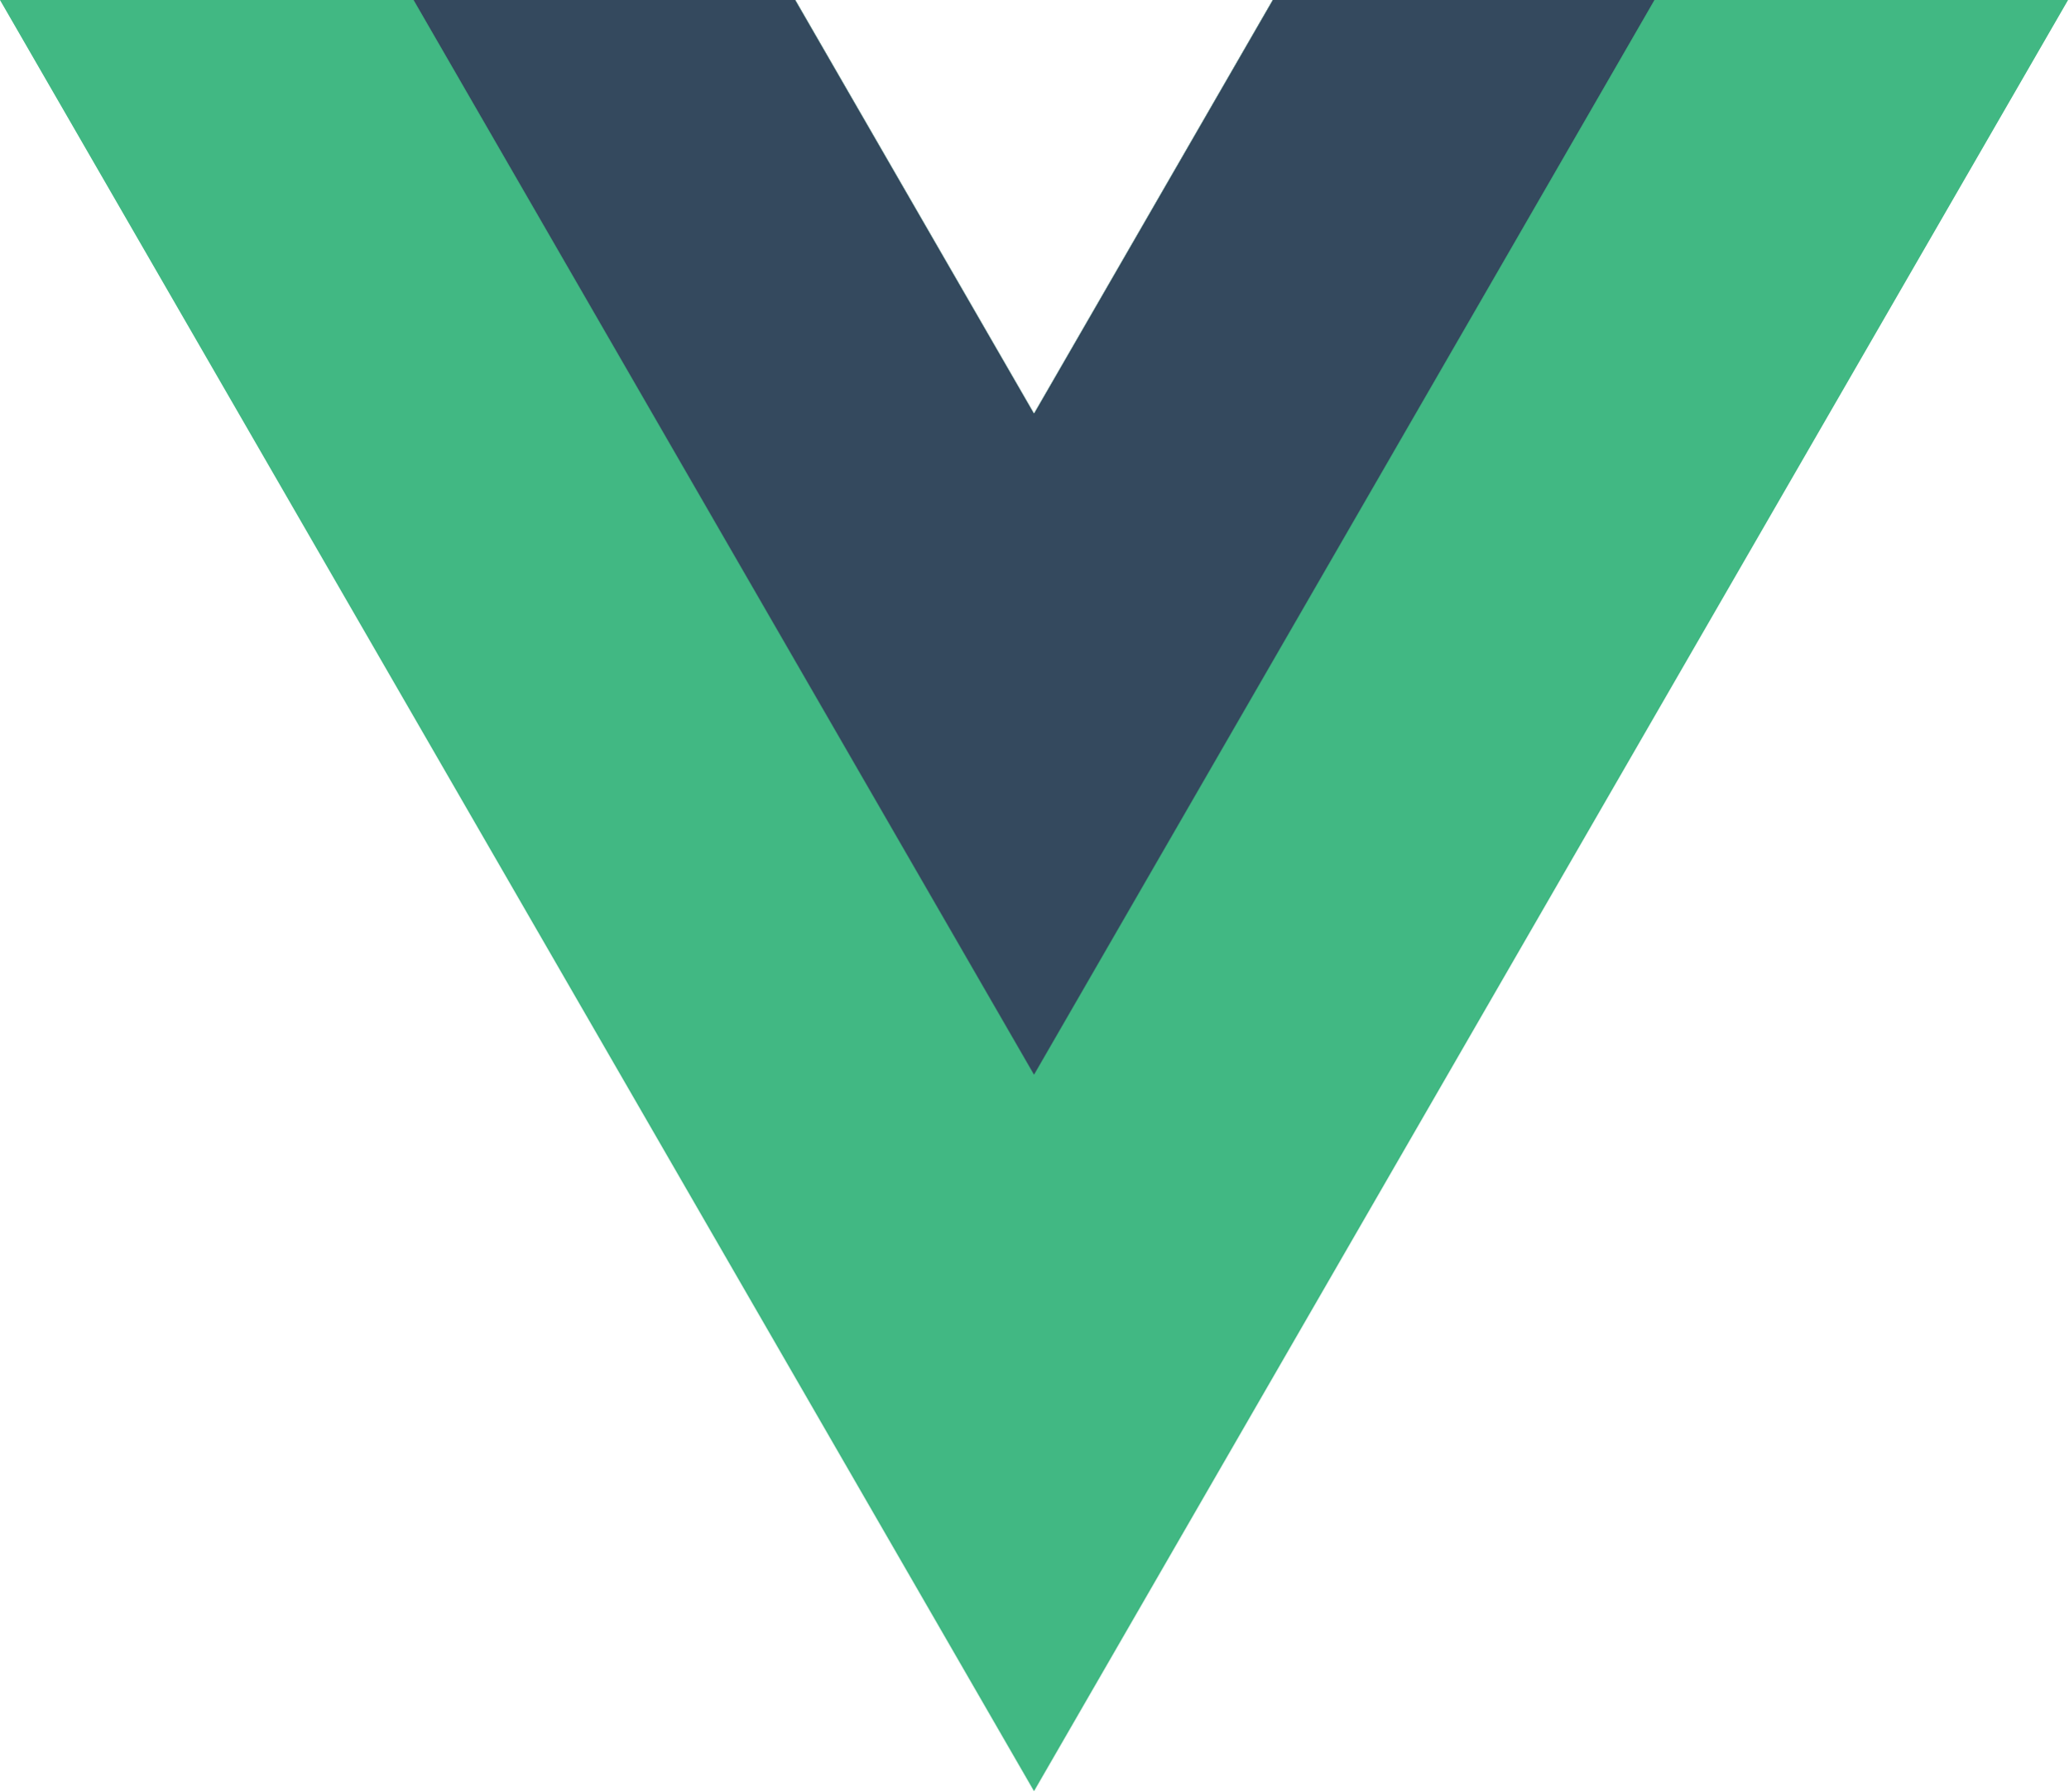
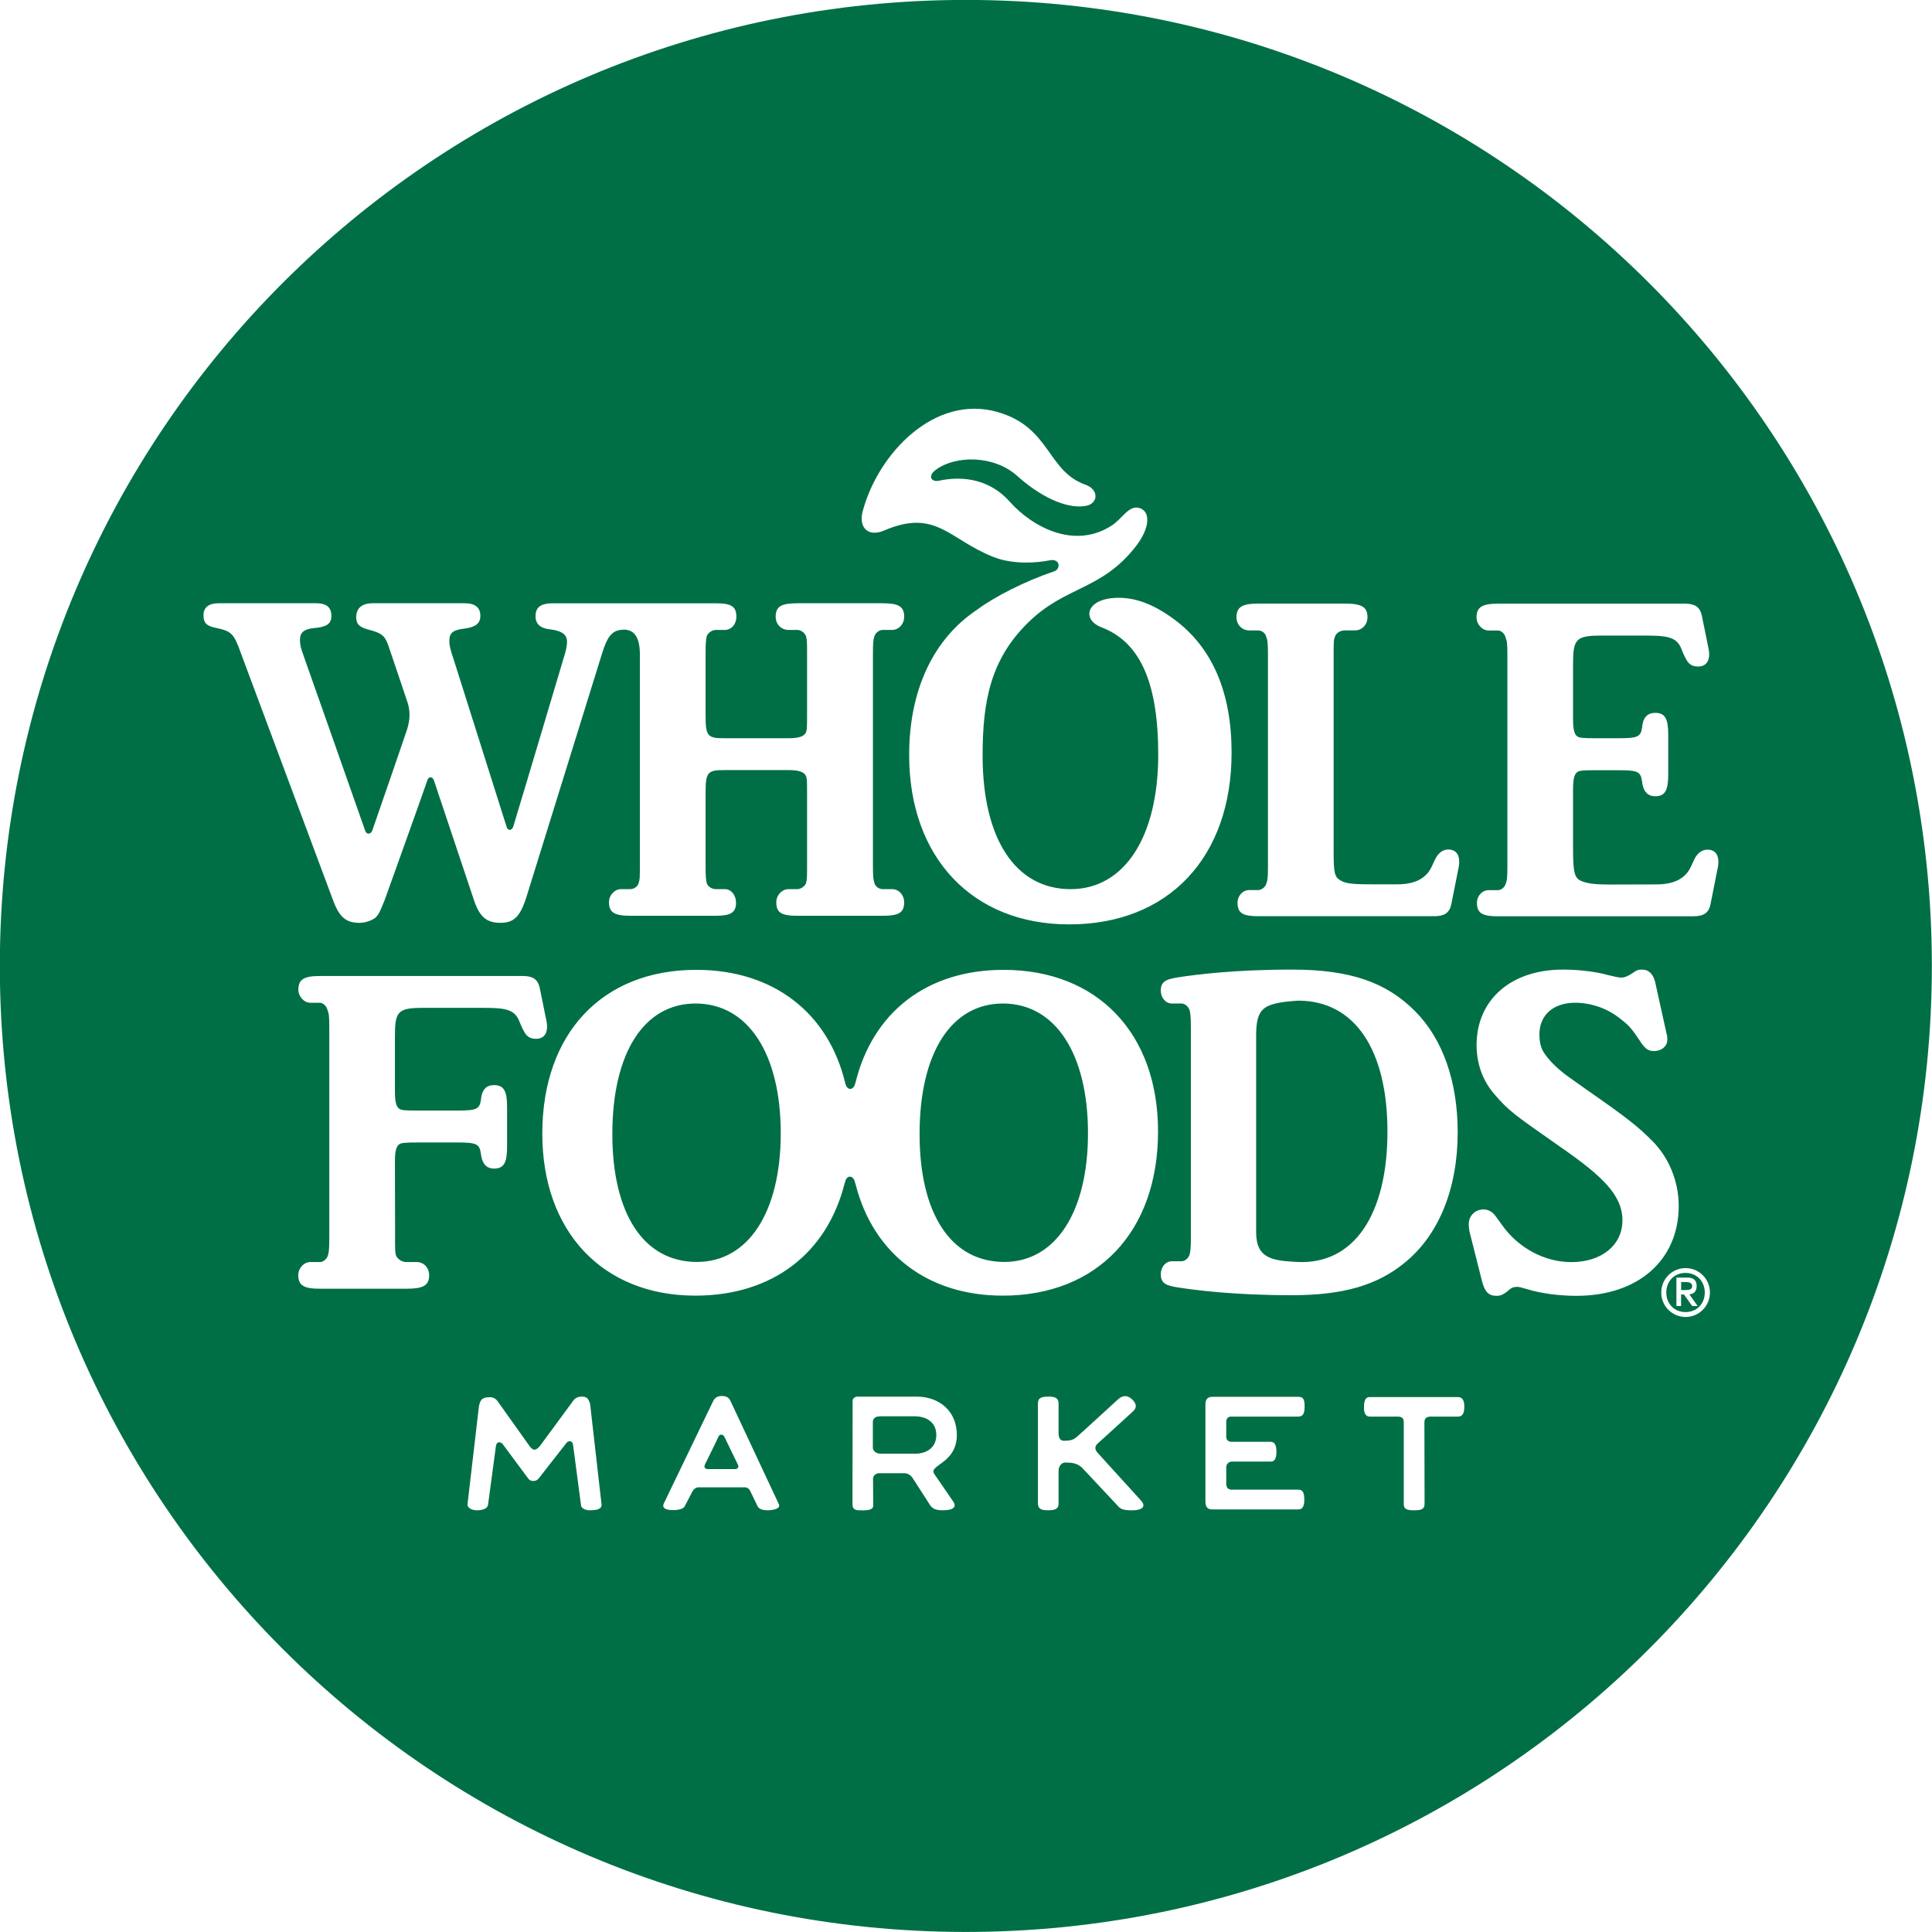
- <svg xmlns="http://www.w3.org/2000/svg" viewBox="0 0 261.76 226.69">
-   <path d="M161.096.001l-30.225 52.351L100.647.001H-.005l130.877 226.688L261.749.001z" fill="#41b883" />
-   <path d="M161.096.001l-30.225 52.351L100.647.001H52.346l78.526 136.01L209.398.001z" fill="#34495e" />
+ <svg xmlns="http://www.w3.org/2000/svg" width="724.53" height="724.53" version="1.1" viewBox="-4.541 -4.541 151.36 151.36">
+   <path d="m97.198 73.86s-0.835 0.056-1.245 0.121c-1.584 0.255-2.055 0.684-2.055 2.634v15.382c0 2.098 1.306 2.223 3.149 2.326 4.497 0.255 7.11-3.74 7.11-10.201 0-6.465-2.595-10.262-6.959-10.262 0 0-0.835 0.056-1.245 0.121-1.584 0.255-2.055 0.684-2.055 2.634v15.382c0 2.098 1.306 2.223 3.149 2.326 4.497 0.255 7.11-3.74 7.11-10.201 0-6.465-2.595-10.262-6.959-10.262m-47.212 0.225c-4.034 0-6.525 3.849-6.525 10.228 0 6.236 2.451 10.011 6.599 10.011 4.035 0 6.565-3.922 6.565-10.08 0-6.236-2.569-10.159-6.639-10.159m24.076 0c-4.035 0-6.531 3.849-6.531 10.228 0 6.236 2.458 10.011 6.604 10.011 4.031 0 6.561-3.922 6.561-10.08 0-6.236-2.565-10.159-6.634-10.159m23.136-0.225s-0.835 0.056-1.245 0.121c-1.584 0.255-2.055 0.684-2.055 2.634v15.382c0 2.098 1.306 2.223 3.149 2.326 4.497 0.255 7.11-3.74 7.11-10.201 0-6.465-2.595-10.262-6.959-10.262 0 0-0.835 0.056-1.245 0.121-1.584 0.255-2.055 0.684-2.055 2.634v15.382c0 2.098 1.306 2.223 3.149 2.326 4.497 0.255 7.11-3.74 7.11-10.201 0-6.465-2.595-10.262-6.959-10.262m-23.136 0.225c-4.035 0-6.531 3.849-6.531 10.228 0 6.236 2.458 10.011 6.604 10.011 4.031 0 6.561-3.922 6.561-10.08 0-6.236-2.565-10.159-6.634-10.159m-24.076 0c-4.034 0-6.525 3.849-6.525 10.228 0 6.236 2.451 10.011 6.599 10.011 4.035 0 6.565-3.922 6.565-10.08 0-6.236-2.569-10.159-6.639-10.159m3.296 36.15c-0.061-0.113-0.965-1.981-1.073-2.215-0.1-0.207-0.35-0.22-0.441 9e-3 -0.104 0.255-0.995 2.046-1.055 2.175-0.1 0.212 0.013 0.351 0.216 0.351h2.131c0.156 0 0.311-0.139 0.221-0.32m-3.296-36.15c-4.034 0-6.525 3.849-6.525 10.228 0 6.236 2.451 10.011 6.599 10.011 4.035 0 6.565-3.922 6.565-10.08 0-6.236-2.569-10.159-6.639-10.159m24.076 0c-4.035 0-6.531 3.849-6.531 10.228 0 6.236 2.458 10.011 6.604 10.011 4.031 0 6.561-3.922 6.561-10.08 0-6.236-2.565-10.159-6.634-10.159m23.136-0.225s-0.835 0.056-1.245 0.121c-1.584 0.255-2.055 0.684-2.055 2.634v15.382c0 2.098 1.306 2.223 3.149 2.326 4.497 0.255 7.11-3.74 7.11-10.201 0-6.465-2.595-10.262-6.959-10.262 0 0-0.835 0.056-1.245 0.121-1.584 0.255-2.055 0.684-2.055 2.634v15.382c0 2.098 1.306 2.223 3.149 2.326 4.497 0.255 7.11-3.74 7.11-10.201 0-6.465-2.595-10.262-6.959-10.262m-23.136 0.225c-4.035 0-6.531 3.849-6.531 10.228 0 6.236 2.458 10.011 6.604 10.011 4.031 0 6.561-3.922 6.561-10.08 0-6.236-2.565-10.159-6.634-10.159m-24.076 0c-4.034 0-6.525 3.849-6.525 10.228 0 6.236 2.451 10.011 6.599 10.011 4.035 0 6.565-3.922 6.565-10.08 0-6.236-2.569-10.159-6.639-10.159m3.296 36.15c-0.061-0.113-0.965-1.981-1.073-2.215-0.1-0.207-0.35-0.22-0.441 9e-3 -0.104 0.255-0.995 2.046-1.055 2.175-0.1 0.212 0.013 0.351 0.216 0.351h2.131c0.156 0 0.311-0.139 0.221-0.32-0.061-0.113-0.965-1.981-1.073-2.215-0.1-0.207-0.35-0.22-0.441 9e-3 -0.104 0.255-0.995 2.046-1.055 2.175-0.1 0.212 0.013 0.351 0.216 0.351h2.131c0.156 0 0.311-0.139 0.221-0.32m-3.296-36.151c-4.034 0-6.525 3.849-6.525 10.228 0 6.236 2.451 10.011 6.599 10.011 4.035 0 6.565-3.922 6.565-10.08 0-6.236-2.569-10.159-6.639-10.159m17.174 32.34h-2.716c-0.281 0-0.575 0.099-0.575 0.449v1.981c0 0.311 0.294 0.492 0.575 0.492h2.716c0.912 0 1.656-0.48 1.656-1.461s-0.744-1.461-1.656-1.461m6.902-32.34c-4.035 0-6.531 3.849-6.531 10.228 0 6.236 2.458 10.011 6.604 10.011 4.031 0 6.561-3.922 6.561-10.08 0-6.236-2.565-10.159-6.634-10.159m23.136-0.225s-0.835 0.056-1.245 0.121c-1.584 0.255-2.055 0.684-2.055 2.634v15.382c0 2.098 1.306 2.223 3.149 2.326 4.497 0.255 7.11-3.74 7.11-10.201 0-6.465-2.595-10.262-6.959-10.262 0 0-0.835 0.056-1.245 0.121-1.584 0.255-2.055 0.684-2.055 2.634v15.382c0 2.098 1.306 2.223 3.149 2.326 4.497 0.255 7.11-3.74 7.11-10.201 0-6.465-2.595-10.262-6.959-10.262m-23.136 0.225c-4.035 0-6.531 3.849-6.531 10.228 0 6.236 2.458 10.011 6.604 10.011 4.031 0 6.561-3.922 6.561-10.08 0-6.236-2.565-10.159-6.634-10.159m-24.076 0c-4.034 0-6.525 3.849-6.525 10.228 0 6.236 2.451 10.011 6.599 10.011 4.035 0 6.565-3.922 6.565-10.08 0-6.236-2.569-10.159-6.639-10.159m17.174 32.34h-2.716c-0.281 0-0.575 0.099-0.575 0.449v1.981c0 0.311 0.294 0.492 0.575 0.492h2.716c0.912 0 1.656-0.48 1.656-1.461s-0.744-1.461-1.656-1.461m-13.878 3.81c-0.061-0.113-0.965-1.981-1.073-2.215-0.1-0.207-0.35-0.22-0.441 9e-3 -0.104 0.255-0.995 2.046-1.055 2.175-0.1 0.212 0.013 0.351 0.216 0.351h2.131c0.156 0 0.311-0.139 0.221-0.32-0.061-0.113-0.965-1.981-1.073-2.215-0.1-0.207-0.35-0.22-0.441 9e-3 -0.104 0.255-0.995 2.046-1.055 2.175-0.1 0.212 0.013 0.351 0.216 0.351h2.131c0.156 0 0.311-0.139 0.221-0.32m-3.296-36.151c-4.034 0-6.525 3.849-6.525 10.228 0 6.236 2.451 10.011 6.599 10.011 4.035 0 6.565-3.922 6.565-10.08 0-6.236-2.569-10.159-6.639-10.159m17.174 32.34h-2.716c-0.281 0-0.575 0.099-0.575 0.449v1.981c0 0.311 0.294 0.492 0.575 0.492h2.716c0.912 0 1.656-0.48 1.656-1.461s-0.744-1.461-1.656-1.461m6.902-32.34c-4.035 0-6.531 3.849-6.531 10.228 0 6.236 2.458 10.011 6.604 10.011 4.031 0 6.561-3.922 6.561-10.08 0-6.236-2.565-10.159-6.634-10.159m23.136-0.225s-0.835 0.056-1.245 0.121c-1.584 0.255-2.055 0.684-2.055 2.634v15.382c0 2.098 1.306 2.223 3.149 2.326 4.497 0.255 7.11-3.74 7.11-10.201 0-6.465-2.595-10.262-6.959-10.262 0 0-0.835 0.056-1.245 0.121-1.584 0.255-2.055 0.684-2.055 2.634v15.382c0 2.098 1.306 2.223 3.149 2.326 4.497 0.255 7.11-3.74 7.11-10.201 0-6.465-2.595-10.262-6.959-10.262m-23.136 0.225c-4.035 0-6.531 3.849-6.531 10.228 0 6.236 2.458 10.011 6.604 10.011 4.031 0 6.561-3.922 6.561-10.08 0-6.236-2.565-10.159-6.634-10.159m-24.076 0c-4.034 0-6.525 3.849-6.525 10.228 0 6.236 2.451 10.011 6.599 10.011 4.035 0 6.565-3.922 6.565-10.08 0-6.236-2.569-10.159-6.639-10.159m17.174 32.34h-2.716c-0.281 0-0.575 0.099-0.575 0.449v1.981c0 0.311 0.294 0.492 0.575 0.492h2.716c0.912 0 1.656-0.48 1.656-1.461s-0.744-1.461-1.656-1.461m-13.878 3.81c-0.061-0.113-0.965-1.981-1.073-2.215-0.1-0.207-0.35-0.22-0.441 9e-3 -0.104 0.255-0.995 2.046-1.055 2.175-0.1 0.212 0.013 0.351 0.216 0.351h2.131c0.156 0 0.311-0.139 0.221-0.32m74.755-14.017c0-0.255-0.255-0.316-0.506-0.316h-0.345v0.627h0.259c0.316 0 0.593-0.018 0.593-0.311m0 1.565-0.64-0.904h-0.216v0.904h-0.381v-2.231h0.839c0.524 0 0.761 0.207 0.761 0.666 0 0.445-0.246 0.618-0.57 0.652l0.647 0.912zm-0.515-2.595c-0.861 0-1.501 0.645-1.501 1.535 0 0.891 0.64 1.531 1.501 1.531 0.865 0 1.5-0.64 1.5-1.531 0-0.89-0.635-1.535-1.5-1.535m-75.318 12.831c-0.1-0.207-0.35-0.22-0.441 9e-3 -0.104 0.255-0.995 2.046-1.055 2.175-0.1 0.212 0.013 0.351 0.216 0.351h2.131c0.156 0 0.311-0.139 0.221-0.32-0.061-0.113-0.965-1.981-1.073-2.215m-2.224-33.935c-4.034 0-6.525 3.849-6.525 10.228 0 6.236 2.451 10.011 6.599 10.011 4.035 0 6.565-3.922 6.565-10.08 0-6.236-2.569-10.159-6.639-10.159m17.174 32.34h-2.716c-0.281 0-0.575 0.099-0.575 0.449v1.981c0 0.311 0.294 0.493 0.575 0.493h2.716c0.912 0 1.656-0.48 1.656-1.461s-0.744-1.461-1.656-1.461m6.902-32.34c-4.035 0-6.531 3.849-6.531 10.228 0 6.236 2.458 10.011 6.604 10.011 4.031 0 6.561-3.922 6.561-10.08 0-6.236-2.565-10.159-6.634-10.159m30.095 10.038c0-6.465-2.595-10.262-6.959-10.262 0 0-0.835 0.056-1.245 0.121-1.584 0.255-2.055 0.684-2.055 2.634v15.382c0 2.098 1.306 2.223 3.149 2.326 4.497 0.255 7.11-3.74 7.11-10.201m25.32-17.8c-0.146 0.674-0.566 0.921-1.306 0.921l-0.938 4e-3h-14.398c-1.236 0-1.656-0.246-1.656-1.064 0-0.54 0.42-0.986 0.912-0.986h0.744c0.255 0 0.511-0.225 0.589-0.471 0.113-0.299 0.142-0.48 0.142-1.47v-16.416c0-0.951-0.03-1.143-0.142-1.44-0.077-0.325-0.372-0.545-0.589-0.545h-0.744c-0.492 0-0.943-0.48-0.943-1.025 0-0.814 0.45-1.077 1.686-1.077h14.656c0.74 0 1.155 0.247 1.306 0.921l0.519 2.553c0.199 0.943-0.134 1.449-0.804 1.449-0.355 0-0.696-0.091-0.944-0.571-0.043-0.074-0.194-0.341-0.362-0.791-0.359-0.944-1.099-1.06-2.808-1.06h-3.459c-2.002 0-2.228 0.264-2.228 2.214v4.36c0 0.821 0.116 1.18 0.338 1.327 0.169 0.116 0.441 0.142 1.492 0.142h1.708c1.54 0 1.76-0.113 1.873-0.848l0.026-0.225c0.113-0.623 0.441-0.916 0.995-0.916 0.769 0 1.025 0.436 1.025 1.725v3.084c0 1.284-0.256 1.725-1.025 1.725-0.554 0-0.882-0.333-0.995-0.955l-0.039-0.242c-0.109-0.735-0.329-0.844-1.873-0.844h-1.695c-1.051 0-1.324 0.026-1.492 0.142-0.221 0.147-0.338 0.502-0.338 1.329v4.652c0 1.942 0.116 2.353 0.696 2.578 0.471 0.177 0.981 0.255 2.184 0.255l3.65-9e-3c1.31 0 2.236-0.41 2.69-1.361 0.207-0.432 0.273-0.598 0.316-0.671 0.246-0.48 0.635-0.691 0.994-0.691 0.666 0 0.995 0.506 0.8 1.449l-0.566 2.85zm-1.95 32.314c-1.06 0-1.907-0.856-1.907-1.913 0-1.064 0.848-1.915 1.907-1.915 1.055 0 1.907 0.851 1.907 1.915 0 1.056-0.853 1.913-1.907 1.913m-8.55-1.656c-1.354 0-2.806-0.191-3.854-0.52-0.527-0.142-0.588-0.181-0.795-0.181-0.311 0-0.468 0.074-0.782 0.364-0.346 0.264-0.527 0.337-0.853 0.337-0.614 0-0.916-0.337-1.133-1.216l-0.926-3.671c-0.069-0.22-0.095-0.554-0.095-0.735 0-0.652 0.506-1.146 1.159-1.146 0.381 0 0.696 0.195 0.921 0.494l0.527 0.726c1.271 1.795 3.326 2.906 5.424 2.906 2.382 0 4.009-1.333 4.009-3.274 0-0.995-0.411-1.873-1.194-2.755-0.795-0.877-1.781-1.686-3.893-3.152-3.476-2.435-3.801-2.656-4.942-3.97-0.925-1.073-1.397-2.388-1.397-3.854 0-3.559 2.708-5.911 6.751-5.911 1.038 0 2.098 0.099 3.166 0.329 0.111 0.039 0.41 0.107 0.929 0.225 0.169 0.034 0.36 0.072 0.502 0.072 0.242 0 0.522-0.12 0.843-0.333 0.364-0.264 0.48-0.294 0.775-0.294 0.54 0 0.886 0.367 1.034 1.025l0.877 3.97c0.065 0.172 0.065 0.394 0.065 0.51 0 0.48-0.429 0.877-1.055 0.877-0.394 0-0.636-0.146-0.974-0.618-0.826-1.25-0.981-1.394-1.748-1.985-0.985-0.77-2.249-1.181-3.45-1.181-1.696 0-2.794 0.965-2.794 2.47 0 0.54 0.095 1.097 0.397 1.504 0.371 0.554 0.96 1.134 1.686 1.688 0.454 0.324 1.034 0.744 1.816 1.289 2.897 2.019 3.849 2.755 5.03 3.961 1.241 1.284 1.985 3.118 1.985 5.004 0 4.242-3.166 7.045-8.014 7.045m-9.268 9.461h-2.136c-0.294 0-0.506 0.096-0.506 0.45l0.013 6.388c0 0.45-0.32 0.502-0.821 0.502-0.484 0-0.809-0.049-0.809-0.485v-6.396c0-0.311-0.113-0.459-0.501-0.459h-2.163c-0.35 0-0.45-0.336-0.45-0.618 0-0.311-0.026-0.912 0.438-0.912h6.901c0.311 0 0.519 0.172 0.519 0.744 0 0.506-0.134 0.786-0.484 0.786m-17.749 1.976h3.049c0.367 0 0.464 0.321 0.464 0.787 0 0.406-0.087 0.761-0.429 0.761h-3.04c-0.242 0-0.463 0.169-0.463 0.45v1.292c0 0.311 0.169 0.459 0.419 0.459h5.229c0.346 0 0.468 0.229 0.468 0.8 0 0.411-0.095 0.749-0.463 0.749h-6.734c-0.39 0-0.55-0.186-0.55-0.649v-7.586c0-0.345 0.139-0.588 0.541-0.588h6.755c0.403 0 0.475 0.268 0.475 0.748 0 0.446-0.06 0.8-0.496 0.8h-5.281c-0.211 0-0.362 0.165-0.362 0.394v1.194c0 0.251 0.181 0.389 0.419 0.389m-5.548-13.125c0-0.554 0.367-1.02 0.873-1.02h0.749c0.251 0 0.501-0.195 0.623-0.48 0.074-0.264 0.113-0.485 0.113-1.445v-16.342c0-0.956-0.039-1.18-0.113-1.445-0.121-0.28-0.371-0.48-0.623-0.48h-0.749c-0.505 0-0.873-0.466-0.873-1.02 0-0.8 0.552-0.912 1.621-1.073 1.073-0.156 4.065-0.566 8.645-0.566 4.575 0 7.416 0.994 9.665 3.269 2.159 2.167 3.33 5.505 3.33 9.471 0 4.441-1.496 8.113-4.22 10.28-2.115 1.712-4.77 2.491-8.775 2.491-4.58 0-7.572-0.411-8.645-0.568-1.069-0.155-1.621-0.268-1.621-1.073m-12.391 1.674c-5.92 0-10.158-3.342-11.52-8.731-0.018-0.039-0.03-0.077-0.039-0.121-0.121-0.605-0.666-0.649-0.796-4e-3 0 0.021-0.018 0.043-0.026 0.065-1.375 5.466-5.635 8.791-11.694 8.791-7.261 0-11.988-5.025-11.988-12.689 0-7.844 4.692-12.835 12.061-12.835 6.05 0 10.354 3.374 11.672 8.874 0.139 0.631 0.675 0.584 0.791-0.016 0-9e-3 0-0.018 0.013-0.022 1.345-5.501 5.579-8.835 11.602-8.835 7.335 0 12.1 4.951 12.1 12.654 0 7.845-4.73 12.87-12.174 12.87m10.164 16.819c-0.744 0-0.948-0.116-1.137-0.346l-2.824-3.014c-0.385-0.334-0.77-0.385-1.298-0.385-0.295 0-0.524 0.302-0.524 0.652v2.569c0 0.489-0.419 0.52-0.877 0.52-0.485 0-0.74-0.135-0.74-0.524v-7.841c0-0.463 0.29-0.54 0.861-0.54 0.45 0 0.756 0.104 0.756 0.527v2.366c0 0.38 0.174 0.566 0.411 0.566 0.688 0 0.835-0.147 1.09-0.367 0.285-0.242 3.183-2.902 3.183-2.902 0.364-0.311 0.731-0.306 1.081 0.03 0.29 0.278 0.419 0.589 0.095 0.909-0.225 0.22-2.768 2.521-2.768 2.521-0.316 0.273-0.237 0.527-0.021 0.765 0 0 3.053 3.365 3.373 3.711 0.48 0.522 0.039 0.782-0.661 0.782m-15.518-2.846c0.07 0.105 1.306 1.899 1.488 2.167 0.273 0.406 0.026 0.675-0.816 0.675-0.471 0-0.787-0.083-0.991-0.385l-1.37-2.129c-0.156-0.237-0.381-0.389-0.689-0.389h-1.959c-0.237 0-0.463 0.195-0.463 0.432l0.013 2.124c0 0.419-0.812 0.35-1.08 0.35-0.351 0-0.545-0.1-0.545-0.492l0.013-8.075c0-0.211 0.181-0.338 0.376-0.338h4.645c1.794 0 3.144 1.155 3.144 3.006 0 1.6-1.155 2.124-1.617 2.516-0.229 0.2-0.285 0.338-0.147 0.536m-13.055 2.846c-0.269 0-0.675-0.044-0.801-0.338l-0.57-1.18c-0.074-0.156-0.225-0.281-0.411-0.281h-3.638c-0.229 0-0.436 0.172-0.566 0.497l-0.505 0.964c-0.113 0.281-0.662 0.325-0.917 0.325-0.225 0-0.964-0.026-0.731-0.52l3.862-8.012c0.107-0.234 0.311-0.411 0.675-0.411 0.362 0 0.561 0.121 0.682 0.38 0 0 3.689 7.862 3.792 8.092 0.191 0.41-0.605 0.484-0.873 0.484m-13.982 0c-0.225 0-0.644-0.125-0.644-0.42l-0.623-4.709c-0.04-0.195-0.113-0.281-0.269-0.281-0.125 0-0.19 0.06-0.276 0.169l-2.115 2.708c-0.109 0.146-0.251 0.237-0.42 0.237-0.241 0-0.346-0.061-0.484-0.264l-1.946-2.625c-0.086-0.109-0.181-0.139-0.281-0.139-0.155 0-0.234 0.139-0.255 0.32l-0.61 4.554c-0.056 0.376-0.519 0.45-0.9 0.45-0.264 0-0.713-0.125-0.713-0.463l0.895-7.676c0.095-0.459 0.194-0.723 0.856-0.723 0.169 0 0.441 0.048 0.652 0.376l2.417 3.399c0.13 0.186 0.278 0.343 0.438 0.338 0.16-4e-3 0.324-0.169 0.463-0.35l2.551-3.469c0.156-0.237 0.394-0.338 0.675-0.338 0.306 0 0.531 0.07 0.661 0.585l0.895 7.87c0.044 0.45-0.661 0.45-0.969 0.45m-15.209-21.358c0 0.99 0 1.167 0.086 1.426 0.155 0.294 0.489 0.485 0.782 0.485h0.83c0.575 0 0.974 0.471 0.974 1.025 0 0.809-0.45 1.064-1.804 1.064h-6.755c-1.254 0-1.695-0.255-1.695-1.064 0-0.554 0.441-1.025 0.946-1.025h0.749c0.25 0 0.497-0.191 0.619-0.485 0.077-0.259 0.116-0.436 0.116-1.426v-16.418c0-0.951-0.03-1.141-0.147-1.435-0.077-0.325-0.371-0.55-0.588-0.55h-0.744c-0.494 0-0.943-0.475-0.943-1.024 0-0.809 0.449-1.073 1.686-1.073h15.915c0.739 0 1.159 0.246 1.305 0.92l0.52 2.553c0.199 0.938-0.135 1.449-0.801 1.449-0.359 0-0.7-0.095-0.946-0.575-0.044-0.07-0.19-0.343-0.364-0.787-0.359-0.943-1.099-1.064-2.806-1.064h-4.714c-2.006 0-2.231 0.268-2.231 2.214v4.364c0 0.821 0.116 1.176 0.341 1.327 0.169 0.117 0.436 0.142 1.492 0.142h3.035c1.54 0 1.76-0.113 1.873-0.848l0.026-0.229c0.113-0.623 0.441-0.917 0.99-0.917 0.775 0 1.03 0.441 1.03 1.726v3.087c0 1.285-0.255 1.725-1.03 1.725-0.549 0-0.877-0.333-0.99-0.955l-0.039-0.242c-0.109-0.735-0.329-0.848-1.873-0.848h-3.022c-1.056 0-1.324 0.026-1.492 0.142-0.225 0.151-0.341 0.506-0.341 1.333l0.013 5.981zm-12.084-45.816c-0.549-1.509-0.723-1.69-1.899-1.945-0.782-0.144-1.025-0.399-1.025-0.991 0-0.623 0.39-0.951 1.232-0.951h7.581c0.835 0 1.206 0.329 1.206 0.99 0 0.619-0.371 0.87-1.323 0.953-0.809 0.072-1.137 0.333-1.137 0.916 0 0.251 0.03 0.515 0.134 0.818l0.29 0.839s4.053 11.478 4.692 13.324c0.107 0.295 0.441 0.281 0.554-0.048 0.713-2.045 2.65-7.671 2.72-7.9 0.199-0.649 0.285-1.333 0.051-2.081-0.081-0.264-1.323-3.922-1.323-3.922-0.139-0.398-0.221-0.691-0.304-0.843-0.216-0.536-0.514-0.731-1.361-0.956-0.757-0.186-1.048-0.436-1.048-0.981 0-0.705 0.424-1.107 1.28-1.107h7.205c0.835 0 1.241 0.329 1.241 0.99 0 0.584-0.371 0.87-1.189 0.986-0.978 0.113-1.241 0.338-1.241 0.995 0 0.333 0.074 0.661 0.376 1.544 0 0 3.555 11.249 4.117 13.018 0.107 0.333 0.424 0.259 0.514-0.035 0.554-1.799 4.07-13.61 4.07-13.61 0.104-0.367 0.142-0.661 0.142-0.881 0-0.55-0.394-0.844-1.285-0.956-0.809-0.074-1.18-0.441-1.18-1.025 0-0.735 0.42-1.025 1.396-1.025h12.724c1.211 0 1.613 0.246 1.613 1.051 0 0.601-0.401 1.038-0.907 1.038h-0.705c-0.302 0-0.589 0.225-0.701 0.468-0.069 0.273-0.099 0.527-0.099 1.444v4.736c0 1.695 0.146 1.837 1.505 1.837h4.986c0.73 0 1.107-0.116 1.292-0.329 0.169-0.225 0.169-0.367 0.169-1.73v-4.515c0-0.955 0-1.171-0.09-1.444-0.13-0.281-0.42-0.468-0.671-0.468h-0.7c-0.554 0-0.999-0.436-0.999-1.038 0-0.805 0.445-1.051 1.699-1.051h6.674c1.249 0 1.695 0.246 1.695 1.051 0 0.601-0.446 1.038-0.948 1.038h-0.748c-0.251 0-0.545 0.225-0.624 0.468-0.104 0.273-0.129 0.527-0.129 1.444v16.486c0 0.955 0.025 1.171 0.129 1.47 0.079 0.255 0.372 0.438 0.624 0.438h0.748c0.545 0 0.948 0.48 0.948 1.024 0 0.814-0.403 1.065-1.695 1.065h-6.674c-1.254 0-1.651-0.251-1.651-1.065 0-0.544 0.445-1.024 0.951-1.024h0.7c0.251 0 0.541-0.182 0.671-0.438 0.09-0.299 0.09-0.515 0.09-1.47v-5.359c0-1.363 0-1.505-0.169-1.725-0.185-0.216-0.562-0.334-1.292-0.334h-4.986c-1.359 0-1.505 0.144-1.505 1.839v5.579c0 0.955 0.03 1.171 0.099 1.47 0.113 0.255 0.399 0.438 0.701 0.438h0.705c0.506 0 0.882 0.48 0.882 1.067 0 0.77-0.42 1.021-1.587 1.021h-6.69c-1.232 0-1.679-0.251-1.679-1.065 0-0.544 0.446-1.024 0.951-1.024h0.728c0.259 0 0.561-0.182 0.631-0.438 0.113-0.299 0.113-0.489 0.113-1.47v-16.486c0-1.873-0.879-1.998-1.522-1.911-0.649 0.091-1.029 0.502-1.427 1.799l-5.851 18.839c-0.527 1.795-1.025 2.309-2.123 2.309-1.095 0-1.653-0.475-2.094-1.834 0 0-3.022-9.037-3.123-9.336-0.104-0.299-0.415-0.307-0.501-0.021-0.083 0.289-3.335 9.357-3.335 9.357-0.354 0.879-0.445 1.134-0.744 1.433-0.289 0.216-0.77 0.401-1.25 0.401-1.064 0-1.586-0.441-2.092-1.834l-7.205-19.314zm48.726-11.114c1.228-4.559 5.66-9.16 10.56-7.754 4.156 1.185 3.862 4.619 6.885 5.695 1.085 0.385 0.999 1.475 0.052 1.656-1.596 0.302-3.75-0.856-5.359-2.314-1.881-1.708-4.939-1.634-6.431-0.497-0.652 0.497-0.32 0.974 0.278 0.84 1.384-0.299 3.728-0.376 5.531 1.647 1.772 1.989 5.076 3.766 8 1.859 0.805-0.522 1.327-1.604 2.145-1.37 0.874 0.246 0.886 1.518-0.259 2.996-2.704 3.486-5.475 3.071-8.446 5.981-2.967 2.91-3.567 6.219-3.567 10.422 0 6.518 2.564 10.465 6.897 10.465 4.216 0 6.862-4.099 6.862-10.542 0-5.311-1.258-8.745-4.411-9.956-1.526-0.566-1.266-2.058 0.701-2.291 1.621-0.19 3.209 0.362 4.951 1.647 3.006 2.214 4.506 5.734 4.506 10.449 0 8.204-4.942 13.454-12.722 13.454-7.594 0-12.538-5.25-12.538-13.264 0-5.155 1.938-9.125 5.289-11.365 1.401-1.048 3.771-2.254 6.094-3.04 0.48-0.165 0.476-1.018-0.376-0.853-1.016 0.204-2.885 0.35-4.429-0.273-3.464-1.366-4.471-3.81-8.549-2.059-1.229 0.527-2.02-0.22-1.665-1.535m30.99 7.256h6.781c1.323 0 1.772 0.264 1.772 1.077 0 0.584-0.45 1.025-0.973 1.025h-0.8c-0.338 0-0.666 0.181-0.77 0.48-0.109 0.246-0.109 0.471-0.109 1.427v15.416c0 1.614 0.07 1.99 0.502 2.24 0.376 0.26 0.938 0.329 2.413 0.329h2.067c1.31 0 2.236-0.41 2.69-1.361 0.207-0.438 0.273-0.598 0.315-0.671 0.247-0.48 0.636-0.696 0.991-0.696 0.67 0 0.999 0.511 0.804 1.454l-0.566 2.85c-0.147 0.674-0.566 0.921-1.306 0.921h-13.812c-1.224 0-1.626-0.242-1.626-1.06 0-0.54 0.403-0.986 0.916-0.986h0.71c0.242 0 0.54-0.225 0.614-0.471 0.109-0.273 0.142-0.45 0.142-1.366v-16.598c0-0.991-0.034-1.137-0.142-1.427-0.074-0.299-0.371-0.48-0.614-0.48h-0.71c-0.552 0-0.999-0.441-0.999-1.025 0-0.814 0.446-1.077 1.709-1.077m-22.912-47.294c-41.798 0-75.681 33.884-75.681 75.681 0 41.798 33.884 75.681 75.681 75.681 41.803 0 75.681-33.884 75.681-75.681 0-41.798-33.879-75.681-75.681-75.681m56.895 100.76c0-0.255-0.255-0.316-0.506-0.316h-0.345v0.627h0.259c0.316 0 0.593-0.018 0.593-0.311m0 1.565-0.64-0.904h-0.216v0.904h-0.381v-2.231h0.839c0.524 0 0.761 0.207 0.761 0.666 0 0.445-0.246 0.618-0.57 0.652l0.647 0.912zm-0.515-2.595c-0.861 0-1.501 0.645-1.501 1.535 0 0.891 0.64 1.531 1.501 1.531 0.865 0 1.5-0.64 1.5-1.531 0-0.89-0.635-1.535-1.5-1.535m-74.245 15.046c-0.061-0.113-0.965-1.981-1.073-2.215-0.1-0.207-0.35-0.22-0.441 9e-3 -0.104 0.255-0.995 2.046-1.055 2.175-0.1 0.212 0.013 0.351 0.216 0.351h2.131c0.156 0 0.311-0.139 0.221-0.32m13.878-3.81h-2.716c-0.281 0-0.575 0.099-0.575 0.449v1.981c0 0.311 0.294 0.493 0.575 0.493h2.716c0.912 0 1.656-0.48 1.656-1.461s-0.744-1.461-1.656-1.461m-17.174-32.34c-4.034 0-6.525 3.849-6.525 10.228 0 6.236 2.451 10.011 6.599 10.011 4.035 0 6.565-3.922 6.565-10.08 0-6.236-2.569-10.159-6.639-10.159m24.076 0c-4.035 0-6.531 3.849-6.531 10.228 0 6.236 2.458 10.011 6.604 10.011 4.031 0 6.561-3.922 6.561-10.08 0-6.236-2.565-10.159-6.634-10.159m23.136-0.225s-0.835 0.056-1.245 0.121c-1.584 0.255-2.055 0.684-2.055 2.634v15.382c0 2.098 1.306 2.223 3.149 2.326 4.497 0.255 7.11-3.74 7.11-10.201 0-6.465-2.595-10.262-6.959-10.262m30.839 22.359c0-0.255-0.255-0.316-0.506-0.316h-0.345v0.627h0.259c0.316 0 0.593-0.018 0.593-0.311m0 1.565-0.64-0.904h-0.216v0.904h-0.381v-2.231h0.839c0.524 0 0.761 0.207 0.761 0.666 0 0.445-0.246 0.618-0.57 0.652l0.647 0.912zm-0.515-2.595c-0.861 0-1.501 0.645-1.501 1.535 0 0.891 0.64 1.531 1.501 1.531 0.865 0 1.5-0.64 1.5-1.531 0-0.89-0.635-1.535-1.5-1.535m-30.329-21.329s-0.835 0.056-1.245 0.121c-1.584 0.255-2.055 0.684-2.055 2.634v15.382c0 2.098 1.306 2.223 3.149 2.326 4.497 0.255 7.11-3.74 7.11-10.201 0-6.465-2.595-10.262-6.959-10.262m-23.136 0.225c-4.035 0-6.531 3.849-6.531 10.228 0 6.236 2.458 10.011 6.604 10.011 4.031 0 6.561-3.922 6.561-10.08 0-6.236-2.565-10.159-6.634-10.159m-6.902 32.34h-2.716c-0.281 0-0.575 0.099-0.575 0.449v1.981c0 0.311 0.294 0.492 0.575 0.492h2.716c0.912 0 1.656-0.48 1.656-1.461s-0.744-1.461-1.656-1.461m-17.174-32.34c-4.034 0-6.525 3.849-6.525 10.228 0 6.236 2.451 10.011 6.599 10.011 4.035 0 6.565-3.922 6.565-10.08 0-6.236-2.569-10.159-6.639-10.159m3.296 36.15c-0.061-0.113-0.965-1.981-1.073-2.215-0.1-0.207-0.35-0.22-0.441 9e-3 -0.104 0.255-0.995 2.046-1.055 2.175-0.1 0.212 0.013 0.351 0.216 0.351h2.131c0.156 0 0.311-0.139 0.221-0.32-0.061-0.113-0.965-1.981-1.073-2.215-0.1-0.207-0.35-0.22-0.441 9e-3 -0.104 0.255-0.995 2.046-1.055 2.175-0.1 0.212 0.013 0.351 0.216 0.351h2.131c0.156 0 0.311-0.139 0.221-0.32m13.878-3.81h-2.716c-0.281 0-0.575 0.099-0.575 0.449v1.981c0 0.311 0.294 0.492 0.575 0.492h2.716c0.912 0 1.656-0.48 1.656-1.461s-0.744-1.461-1.656-1.461m-17.174-32.341c-4.034 0-6.525 3.849-6.525 10.228 0 6.236 2.451 10.011 6.599 10.011 4.035 0 6.565-3.922 6.565-10.08 0-6.236-2.569-10.159-6.639-10.159m24.076 0c-4.035 0-6.531 3.849-6.531 10.228 0 6.236 2.458 10.011 6.604 10.011 4.031 0 6.561-3.922 6.561-10.08 0-6.236-2.565-10.159-6.634-10.159m23.136-0.225s-0.835 0.056-1.245 0.121c-1.584 0.255-2.055 0.684-2.055 2.634v15.382c0 2.098 1.306 2.223 3.149 2.326 4.497 0.255 7.11-3.74 7.11-10.201 0-6.465-2.595-10.262-6.959-10.262 0 0-0.835 0.056-1.245 0.121-1.584 0.255-2.055 0.684-2.055 2.634v15.382c0 2.098 1.306 2.223 3.149 2.326 4.497 0.255 7.11-3.74 7.11-10.201 0-6.465-2.595-10.262-6.959-10.262m-23.136 0.225c-4.035 0-6.531 3.849-6.531 10.228 0 6.236 2.458 10.011 6.604 10.011 4.031 0 6.561-3.922 6.561-10.08 0-6.236-2.565-10.159-6.634-10.159m-6.902 32.34h-2.716c-0.281 0-0.575 0.099-0.575 0.449v1.981c0 0.311 0.294 0.492 0.575 0.492h2.716c0.912 0 1.656-0.48 1.656-1.461s-0.744-1.461-1.656-1.461m-17.174-32.34c-4.034 0-6.525 3.849-6.525 10.228 0 6.236 2.451 10.011 6.599 10.011 4.035 0 6.565-3.922 6.565-10.08 0-6.236-2.569-10.159-6.639-10.159m3.296 36.15c-0.061-0.113-0.965-1.981-1.073-2.215-0.1-0.207-0.35-0.22-0.441 9e-3 -0.104 0.255-0.995 2.046-1.055 2.175-0.1 0.212 0.013 0.351 0.216 0.351h2.131c0.156 0 0.311-0.139 0.221-0.32-0.061-0.113-0.965-1.981-1.073-2.215-0.1-0.207-0.35-0.22-0.441 9e-3 -0.104 0.255-0.995 2.046-1.055 2.175-0.1 0.212 0.013 0.351 0.216 0.351h2.131c0.156 0 0.311-0.139 0.221-0.32m13.878-3.81h-2.716c-0.281 0-0.575 0.099-0.575 0.449v1.981c0 0.311 0.294 0.492 0.575 0.492h2.716c0.912 0 1.656-0.48 1.656-1.461s-0.744-1.461-1.656-1.461m-17.174-32.341c-4.034 0-6.525 3.849-6.525 10.228 0 6.236 2.451 10.011 6.599 10.011 4.035 0 6.565-3.922 6.565-10.08 0-6.236-2.569-10.159-6.639-10.159m24.076 0c-4.035 0-6.531 3.849-6.531 10.228 0 6.236 2.458 10.011 6.604 10.011 4.031 0 6.561-3.922 6.561-10.08 0-6.236-2.565-10.159-6.634-10.159m23.136-0.225s-0.835 0.056-1.245 0.121c-1.584 0.255-2.055 0.684-2.055 2.634v15.382c0 2.098 1.306 2.223 3.149 2.326 4.497 0.255 7.11-3.74 7.11-10.201 0-6.465-2.595-10.262-6.959-10.262 0 0-0.835 0.056-1.245 0.121-1.584 0.255-2.055 0.684-2.055 2.634v15.382c0 2.098 1.306 2.223 3.149 2.326 4.497 0.255 7.11-3.74 7.11-10.201 0-6.465-2.595-10.262-6.959-10.262m-23.136 0.225c-4.035 0-6.531 3.849-6.531 10.228 0 6.236 2.458 10.011 6.604 10.011 4.031 0 6.561-3.922 6.561-10.08 0-6.236-2.565-10.159-6.634-10.159m-6.902 32.34h-2.716c-0.281 0-0.575 0.099-0.575 0.449v1.981c0 0.311 0.294 0.492 0.575 0.492h2.716c0.912 0 1.656-0.48 1.656-1.461s-0.744-1.461-1.656-1.461m-17.174-32.34c-4.034 0-6.525 3.849-6.525 10.228 0 6.236 2.451 10.011 6.599 10.011 4.035 0 6.565-3.922 6.565-10.08 0-6.236-2.569-10.159-6.639-10.159m3.296 36.15c-0.061-0.113-0.965-1.981-1.073-2.215-0.1-0.207-0.35-0.22-0.441 9e-3 -0.104 0.255-0.995 2.046-1.055 2.175-0.1 0.212 0.013 0.351 0.216 0.351h2.131c0.156 0 0.311-0.139 0.221-0.32m-3.296-36.15c-4.034 0-6.525 3.849-6.525 10.228 0 6.236 2.451 10.011 6.599 10.011 4.035 0 6.565-3.922 6.565-10.08 0-6.236-2.569-10.159-6.639-10.159m24.076 0c-4.035 0-6.531 3.849-6.531 10.228 0 6.236 2.458 10.011 6.604 10.011 4.031 0 6.561-3.922 6.561-10.08 0-6.236-2.565-10.159-6.634-10.159m23.136-0.225s-0.835 0.056-1.245 0.121c-1.584 0.255-2.055 0.684-2.055 2.634v15.382c0 2.098 1.306 2.223 3.149 2.326 4.497 0.255 7.11-3.74 7.11-10.201 0-6.465-2.595-10.262-6.959-10.262 0 0-0.835 0.056-1.245 0.121-1.584 0.255-2.055 0.684-2.055 2.634v15.382c0 2.098 1.306 2.223 3.149 2.326 4.497 0.255 7.11-3.74 7.11-10.201 0-6.465-2.595-10.262-6.959-10.262m-23.136 0.225c-4.035 0-6.531 3.849-6.531 10.228 0 6.236 2.458 10.011 6.604 10.011 4.031 0 6.561-3.922 6.561-10.08 0-6.236-2.565-10.159-6.634-10.159m-24.076 0c-4.034 0-6.525 3.849-6.525 10.228 0 6.236 2.451 10.011 6.599 10.011 4.035 0 6.565-3.922 6.565-10.08 0-6.236-2.569-10.159-6.639-10.159-4.034 0-6.525 3.849-6.525 10.228 0 6.236 2.451 10.011 6.599 10.011 4.035 0 6.565-3.922 6.565-10.08 0-6.236-2.569-10.159-6.639-10.159m24.076 0c-4.035 0-6.531 3.849-6.531 10.228 0 6.236 2.458 10.011 6.604 10.011 4.031 0 6.561-3.922 6.561-10.08 0-6.236-2.565-10.159-6.634-10.159m23.136-0.225s-0.835 0.056-1.245 0.121c-1.584 0.255-2.055 0.684-2.055 2.634v15.382c0 2.098 1.306 2.223 3.149 2.326 4.497 0.255 7.11-3.74 7.11-10.201 0-6.465-2.595-10.262-6.959-10.262 0 0-0.835 0.056-1.245 0.121-1.584 0.255-2.055 0.684-2.055 2.634v15.382c0 2.098 1.306 2.223 3.149 2.326 4.497 0.255 7.11-3.74 7.11-10.201 0-6.465-2.595-10.262-6.959-10.262m-23.136 0.225c-4.035 0-6.531 3.849-6.531 10.228 0 6.236 2.458 10.011 6.604 10.011 4.031 0 6.561-3.922 6.561-10.08 0-6.236-2.565-10.159-6.634-10.159m-24.076 0c-4.034 0-6.525 3.849-6.525 10.228 0 6.236 2.451 10.011 6.599 10.011 4.035 0 6.565-3.922 6.565-10.08 0-6.236-2.569-10.159-6.639-10.159" fill="#006f46" />
</svg>
